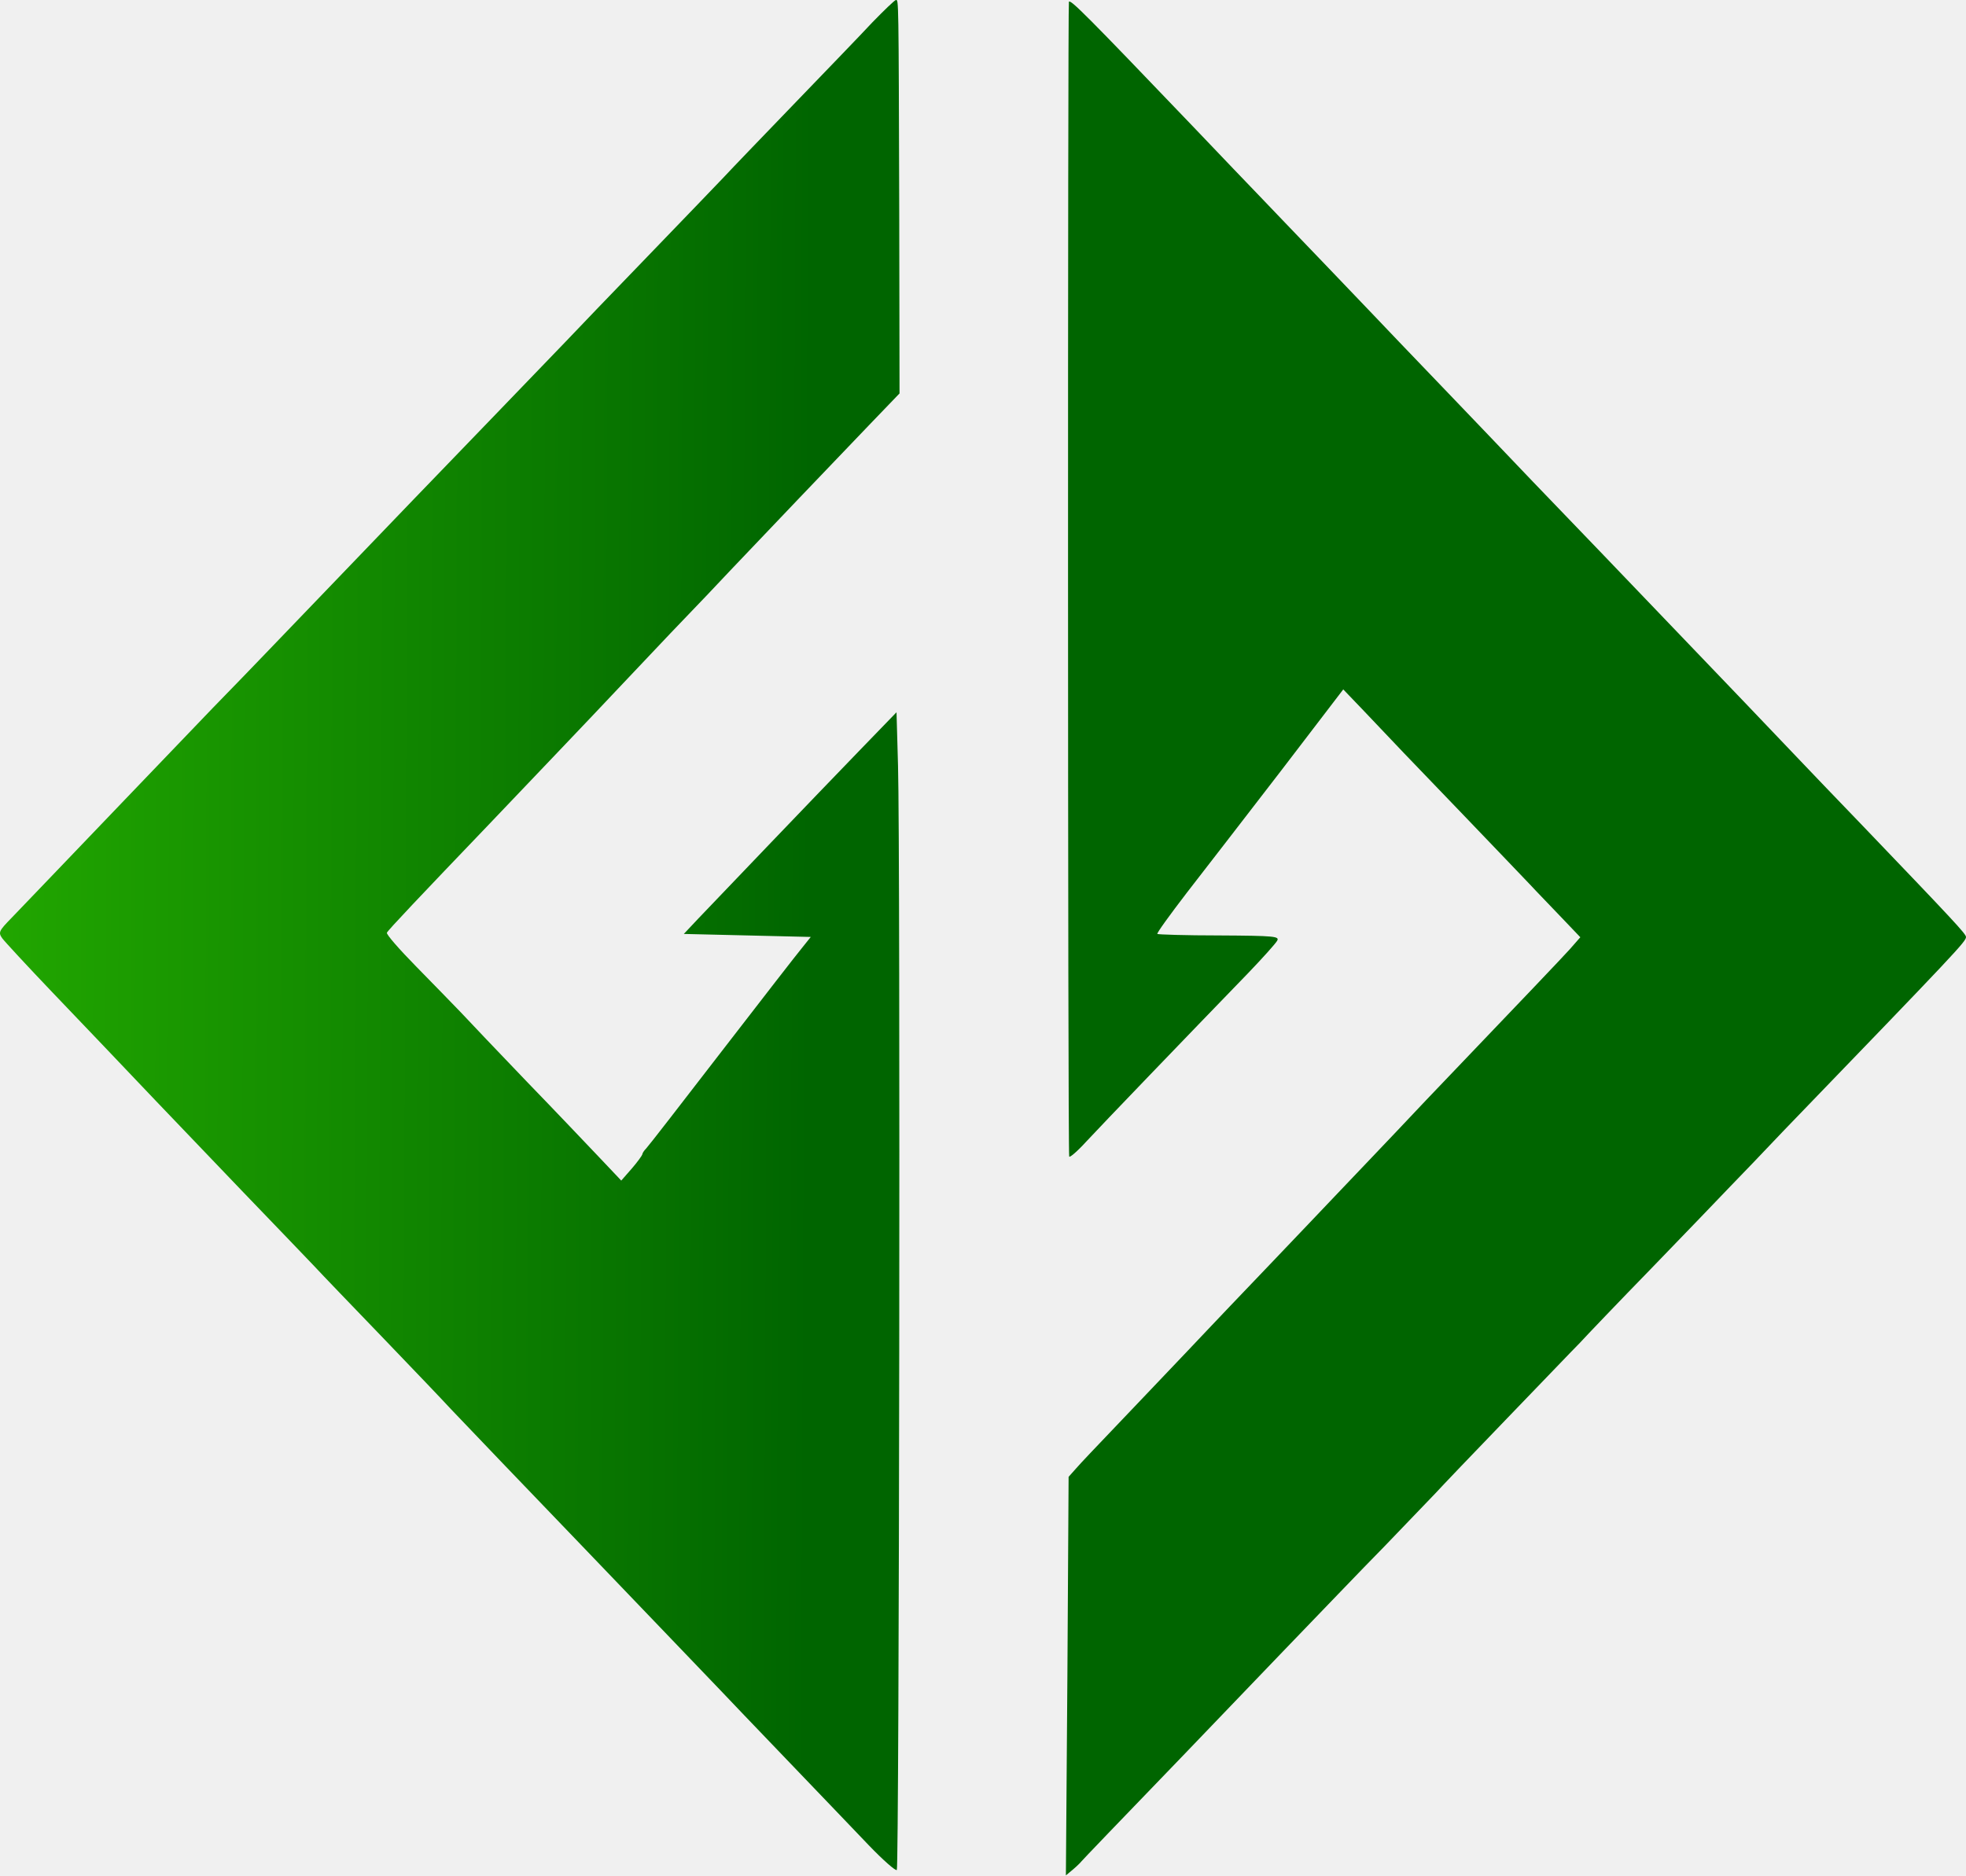
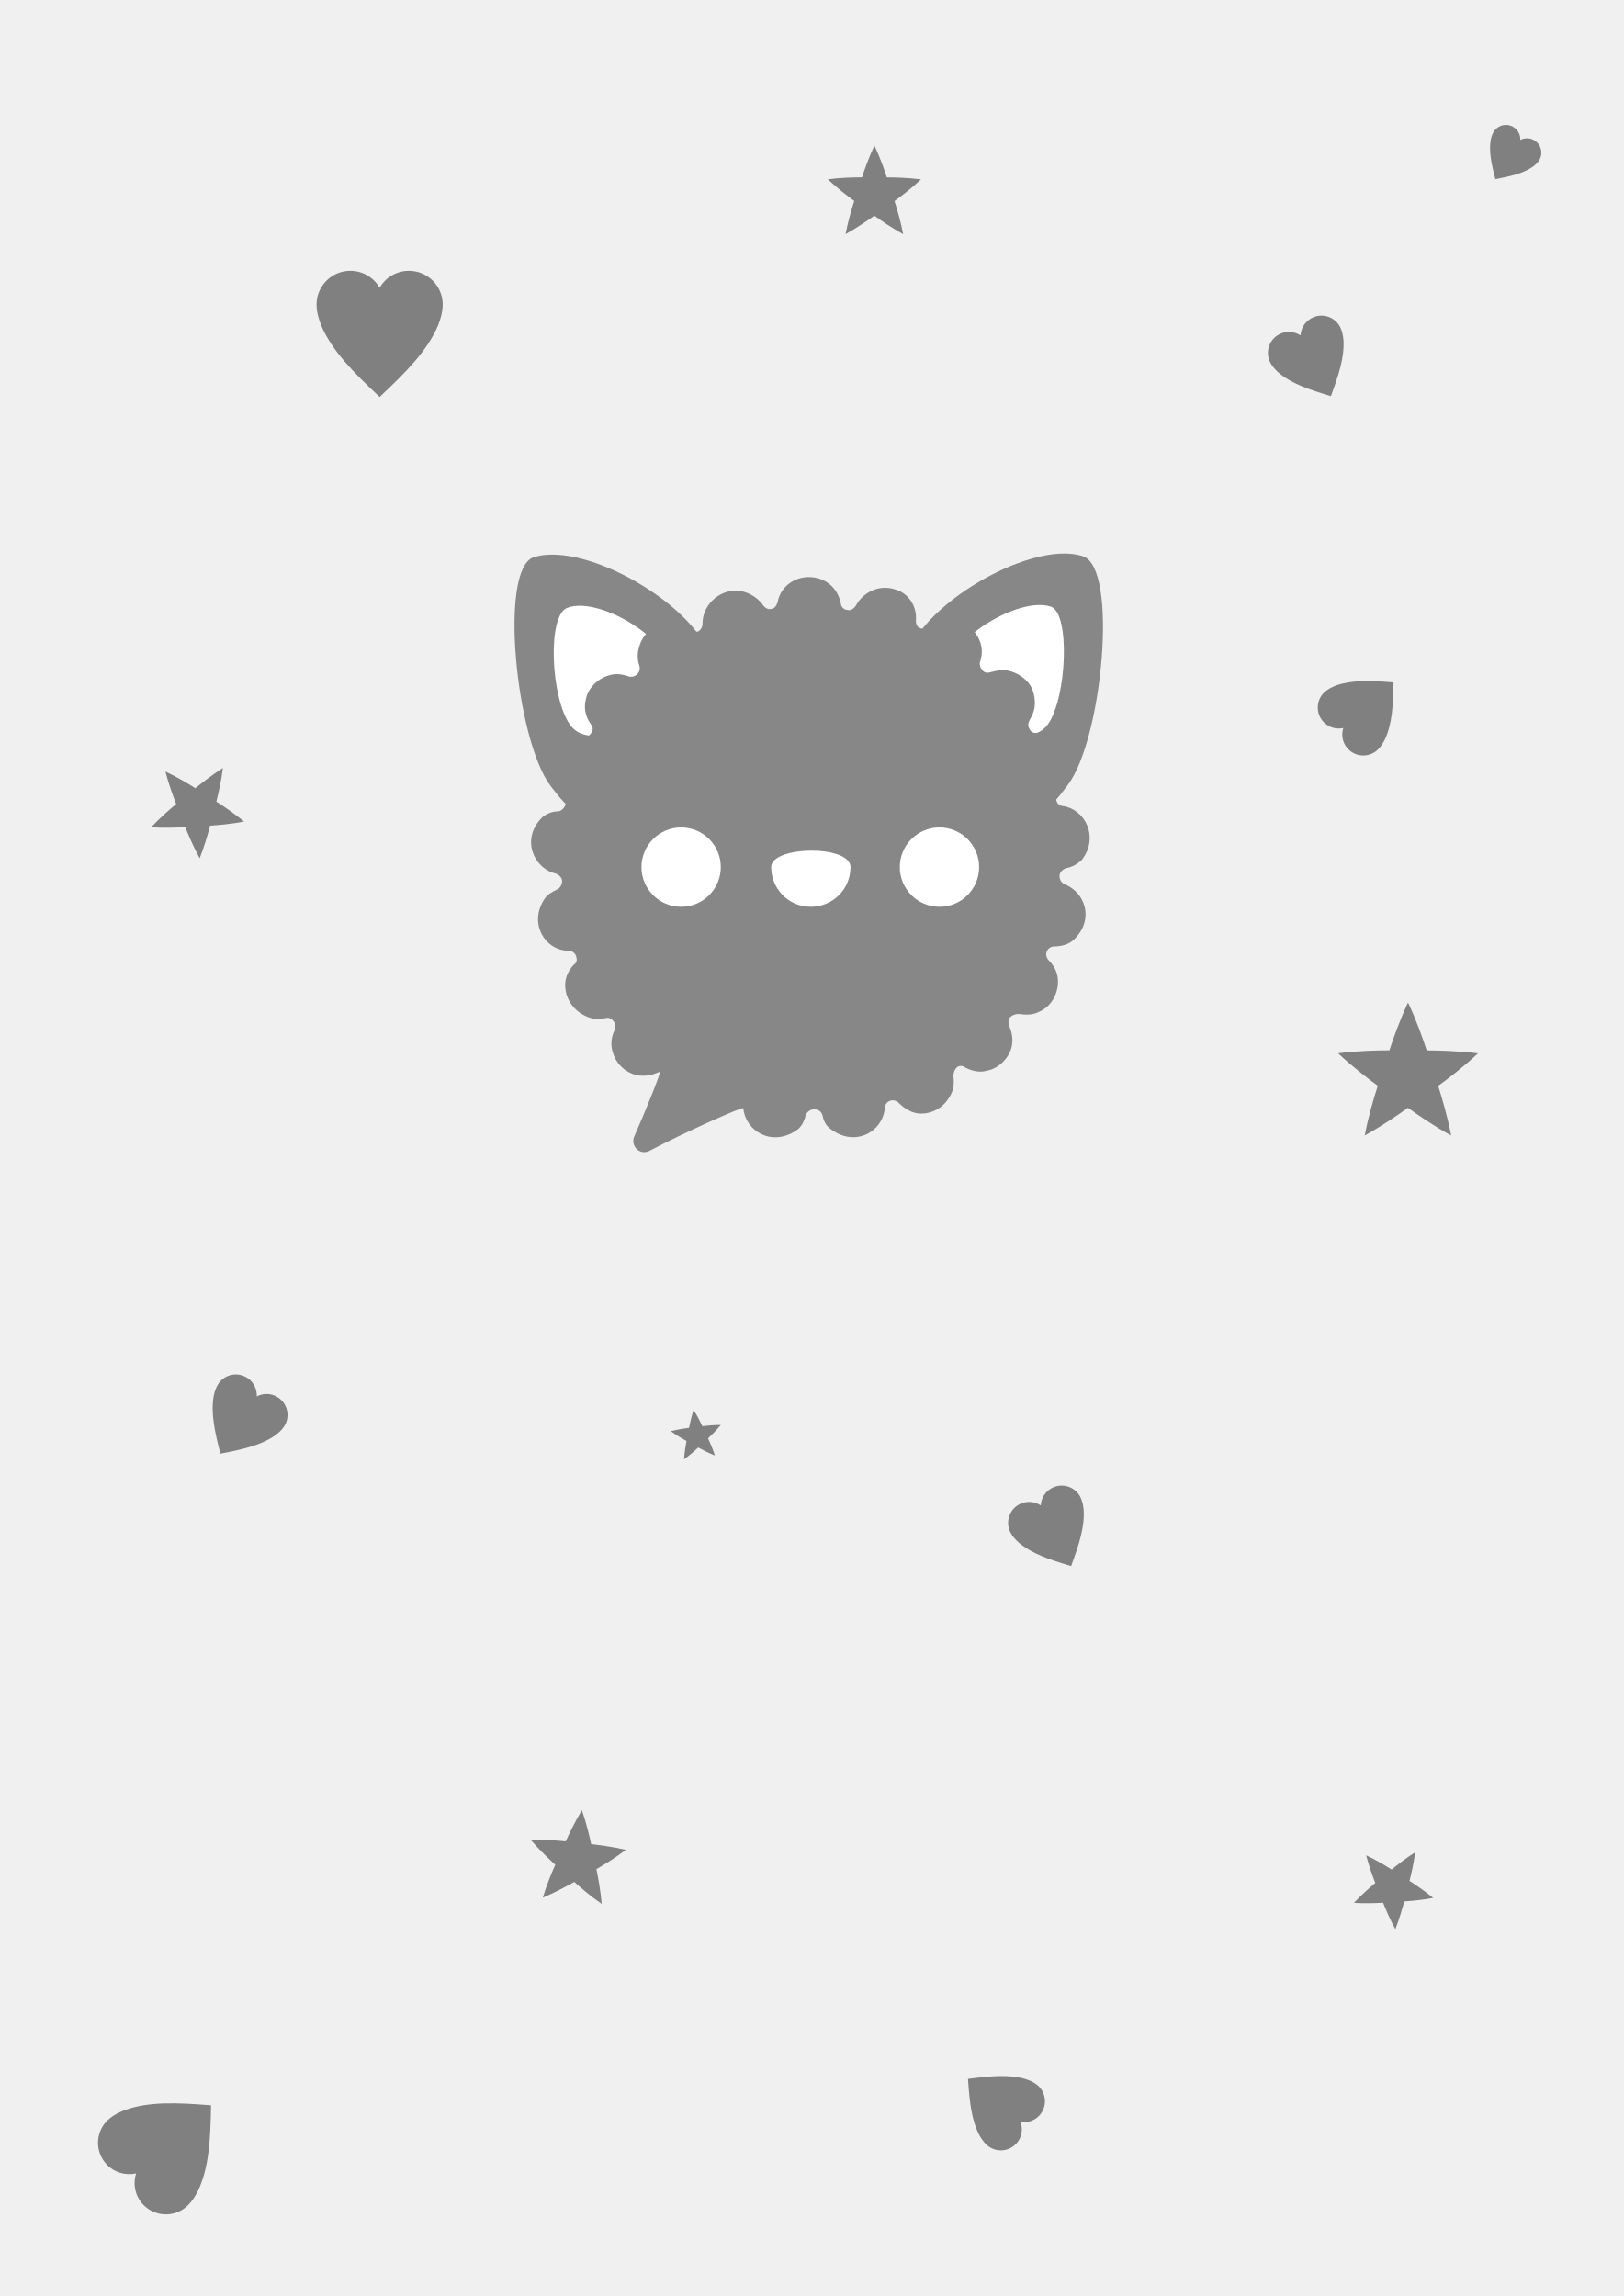
- <svg xmlns="http://www.w3.org/2000/svg" xmlns:xlink="http://www.w3.org/1999/xlink" width="96pt" height="91.592pt" version="1.0" viewBox="0 0 96 91.592" id="svg8">
-   <defs id="defs12">
-     <linearGradient id="linearGradient4633">
-       <stop style="stop-color:#006500;stop-opacity:1" offset="0" id="stop4629" />
-       <stop style="stop-color:#21a600;stop-opacity:1" offset="1" id="stop4631" />
-     </linearGradient>
-     <linearGradient xlink:href="#linearGradient4633" id="linearGradient4637" gradientUnits="userSpaceOnUse" x1="2930" y1="3495" x2="234.794" y2="3507.205" />
-   </defs>
-   <g transform="matrix(.01468996 0 0 -.01468996 -3.451029 97.10106)" fill="#004b00" id="g6">
-     <path d="m3135 6536c-38-41-156-163-261-272-106-110-211-219-234-244-24-25-138-144-254-264s-238-247-271-282c-63-66-429-445-505-524-68-71-419-436-490-510-34-36-115-119-179-185-110-115-471-491-574-599-27-28-69-72-94-98-42-43-44-48-31-67 8-11 83-92 165-178 155-162 190-199 346-363 50-52 179-187 287-300 109-113 216-225 240-250 23-25 127-133 230-240s204-213 224-235c33-35 281-294 436-455 196-204 432-451 461-481 19-20 117-123 219-229s224-234 272-284 90-87 94-83c8 8 12 3389 4 3671l-5 178-120-124c-153-158-478-498-540-563l-47-50 422-10-28-35c-16-19-136-174-268-345-131-170-244-316-251-323s-13-16-13-20c-1-4-16-25-35-47l-35-40-71 75c-39 41-148 156-243 254-94 98-193 202-219 230-27 28-94 97-149 153s-99 106-97 112c3 8 113 124 339 360 103 108 371 389 410 431 23 24 110 116 193 204 84 87 174 182 200 210 92 97 362 380 462 484l100 104-1 601c-2 723-2 707-11 707-5-1-39-34-78-74z" id="path2" style="fill-opacity:1;fill:url(#linearGradient4637)" />
-     <path d="m3788 6604c-4-8-4-3814 1-3839 1-5 27 17 57 50 51 55 324 339 538 560 48 50 91 98 96 107 9 15-6 17-192 18-111 0-204 3-206 5-3 2 42 64 98 137 57 73 197 255 312 404l208 272 68-71c111-117 139-147 328-343 100-104 200-209 224-234 23-25 71-74 105-110l63-66-36-41c-33-36-127-135-478-502-60-64-142-150-181-191s-93-98-120-126c-26-28-125-131-219-230-94-98-186-195-204-214s-103-109-189-199c-225-236-224-235-250-264l-24-27-4-662-5-663 24 20c13 11 25 23 28 27 5 6 119 125 339 353 69 72 218 227 331 345 113 117 264 275 337 349 72 75 148 154 169 176 20 22 128 135 239 250 112 116 220 229 242 251 21 23 128 135 238 248 110 114 227 235 259 269 33 34 114 118 180 188 583 604 606 629 606 644 0 10-42 55-340 366-91 94-185 193-210 219-48 51-225 236-666 696-95 99-196 204-225 234-200 210-402 420-444 464-27 29-133 139-235 246-102 106-205 214-230 240s-124 129-220 230c-356 372-407 423-412 414z" id="path4" style="fill:#006500;fill-opacity:1" />
+ <svg xmlns="http://www.w3.org/2000/svg" width="210mm" height="297mm" viewBox="0 0 210 297" version="1.1" id="svg8">
+   <defs id="defs2" />
+   <g id="layer1">
+     <g id="g3735" transform="matrix(1.386378,0,0,1.386378,53.57229,59.0679)">
+       <path id="path3715" d="m 12.7,30.7 c 4,5.3 1.9,-0.3 7.3,-0.3 5.4,0 8,-5.1 7.9,-10.4 C 27.8,14.7 16.2,7.7 11.1,9.4 c -3.2,1.2 -1.6,17 1.6,21.3 z" class="st0" style="fill:#878787" />
+       <path id="path3717" d="m 14.6,25.1 c 2.3,3 9.3,-1.9 9.3,-5 0,-3.1 -6.7,-7.1 -9.6,-6 -1.9,0.6 -1.6,8.5 0.3,11 z" class="st1" style="fill:#ffffff" />
+       <path id="path3719" d="m 61,30.6 c -3.9,5.3 -1.9,-0.2 -7.3,-0.2 -5.4,0 -8,-5 -8,-10.4 0,-5.4 11.7,-12.4 16.7,-10.7 3.3,1.1 1.8,17 -1.4,21.3 z" class="st0" style="fill:#878787" />
+       <path id="path3721" d="m 59.1,25 c -2.3,3.1 -9.3,-1.8 -9.3,-4.9 0,-3.1 6.7,-7.1 9.6,-6.1 1.8,0.6 1.5,8.5 -0.3,11 z" class="st1" style="fill:#ffffff" />
+       <g id="g3725">
+         <path id="path3723" d="m 30.7,60.8 c 0.2,2.1 2.6,3.6 4.9,2.1 0.5,-0.3 0.8,-0.9 0.9,-1.4 0.1,-0.3 0.4,-0.6 0.8,-0.6 0.4,0 0.7,0.2 0.8,0.6 0.1,0.5 0.3,0.9 0.7,1.2 2.3,1.8 4.9,0.3 5.1,-1.9 0,-0.3 0.2,-0.6 0.5,-0.7 0.3,-0.1 0.6,0 0.8,0.2 0.6,0.6 1.3,1 2.1,1 0,0 0,0 0,0 1,0 2,-0.5 2.6,-1.5 0.4,-0.6 0.5,-1.2 0.4,-2 0,-0.3 0.1,-0.6 0.3,-0.8 0.2,-0.2 0.6,-0.2 0.8,0 0.6,0.3 1.3,0.5 2,0.3 1.1,-0.2 2,-1.1 2.3,-2.1 0.2,-0.7 0.1,-1.4 -0.2,-2.1 -0.1,-0.3 -0.1,-0.6 0.1,-0.8 0.2,-0.2 0.5,-0.3 0.8,-0.3 0.7,0.1 1.3,0.1 1.9,-0.2 0.9,-0.4 1.5,-1.2 1.7,-2.2 0.2,-1 -0.1,-1.9 -0.8,-2.6 -0.2,-0.2 -0.3,-0.5 -0.2,-0.8 0.1,-0.3 0.4,-0.5 0.7,-0.5 0.7,0 1.5,-0.2 2,-0.8 1.7,-1.8 0.9,-4.2 -1,-5 -0.3,-0.1 -0.5,-0.4 -0.5,-0.8 0,-0.3 0.3,-0.6 0.6,-0.7 0.6,-0.1 1.1,-0.4 1.5,-0.8 1.6,-2.1 0.3,-4.7 -1.8,-5 -0.3,0 -0.6,-0.3 -0.6,-0.6 -0.1,-0.3 0,-0.6 0.3,-0.8 0.8,-0.6 1.2,-1.4 1.2,-2.3 0,-0.3 -0.1,-0.7 -0.3,-1 -1.3,-2 -2.1,-2.2 -3,-2.1 -0.3,0 -0.6,-0.1 -0.7,-0.4 -0.2,-0.3 -0.1,-0.6 0,-0.8 0.3,-0.5 0.5,-1 0.5,-1.6 0,-0.7 -0.2,-1.4 -0.6,-1.9 -0.6,-0.7 -1.4,-1.1 -2.3,-1.2 -0.4,0 -0.8,0.1 -1.2,0.2 -0.3,0.1 -0.6,0.1 -0.8,-0.2 -0.2,-0.2 -0.3,-0.5 -0.2,-0.8 0.2,-0.6 0.2,-1.2 0,-1.8 -0.4,-1.1 -1.3,-1.9 -2.5,-2.1 -0.8,-0.1 -1.6,0.1 -2.3,0.7 -0.2,0.2 -0.6,0.2 -0.8,0.1 -0.3,-0.1 -0.4,-0.4 -0.4,-0.7 0.1,-1.2 -0.5,-2.2 -1.4,-2.7 -1.8,-0.9 -3.5,0 -4.2,1.3 -0.2,0.3 -0.5,0.5 -0.8,0.4 -0.3,0 -0.6,-0.3 -0.6,-0.6 -0.2,-1 -0.8,-1.8 -1.7,-2.2 -1.9,-0.8 -3.9,0.3 -4.2,2.1 -0.1,0.3 -0.3,0.6 -0.6,0.6 C 33,14.3 32.7,14.1 32.5,13.8 32,13.1 31,12.5 30,12.5 c -1.6,0 -3,1.3 -3.1,2.9 0,0 0,0.1 0,0.1 v 0.1 c 0,0.3 -0.2,0.6 -0.4,0.7 -0.3,0.1 -0.6,0.1 -0.8,-0.1 -0.6,-0.5 -1.4,-0.7 -2.3,-0.6 -1.1,0.1 -2.1,1 -2.4,2.1 -0.2,0.6 -0.2,1.2 0,1.8 0.1,0.3 0,0.6 -0.2,0.8 -0.2,0.2 -0.5,0.3 -0.8,0.2 -0.6,-0.2 -1.2,-0.3 -1.8,-0.1 -1.1,0.3 -2,1.2 -2.2,2.3 -0.2,0.8 0,1.6 0.5,2.3 0.2,0.2 0.2,0.6 0,0.8 -0.2,0.3 -0.4,0.4 -0.7,0.4 h -0.1 c 0,0 -0.1,0 -0.1,0 -1.6,0 -3,1.3 -3.1,2.9 0,1 0.5,2 1.3,2.6 0.3,0.2 0.4,0.5 0.3,0.8 -0.1,0.3 -0.4,0.6 -0.7,0.6 -0.5,0 -1,0.2 -1.4,0.5 -2.1,2 -0.9,4.8 1.2,5.3 0.3,0.1 0.6,0.4 0.6,0.7 0,0.3 -0.2,0.7 -0.5,0.8 -0.4,0.2 -0.8,0.4 -1.1,0.8 -1.6,2.3 0,4.9 2.2,4.9 0.3,0 0.6,0.2 0.7,0.5 0.1,0.3 0.1,0.6 -0.2,0.8 -0.6,0.6 -0.9,1.4 -0.8,2.2 0.1,1.1 0.8,2.1 1.9,2.6 0.6,0.3 1.2,0.3 1.8,0.2 0.3,-0.1 0.6,0 0.8,0.3 0.2,0.2 0.2,0.6 0.1,0.8 -0.3,0.6 -0.4,1.3 -0.2,2 0.3,1.1 1.1,1.9 2.2,2.2 1,0.2 1.7,-0.1 2.2,-0.3 0.2,-0.1 -1.3,3.6 -2.4,6.1 -0.3,0.8 0.5,1.7 1.4,1.3 3.2,-1.7 8.8,-4.2 8.8,-4 z" class="st0" style="fill:#878787" />
+       </g>
+       <g id="g3733">
+         <circle id="circle3727" r="3.7" cy="38.3" cx="24.9" class="st1" style="fill:#ffffff" />
+         <path id="path3729" d="m 40.7,38.3 c 0,2.1 -1.7,3.7 -3.7,3.7 -2.1,0 -3.7,-1.7 -3.7,-3.7 0,-2 7.4,-2.1 7.4,0 z" class="st1" style="fill:#ffffff" />
+         <circle id="circle3731" r="3.7" cy="38.3" cx="49" class="st1" style="fill:#ffffff" />
+       </g>
+     </g>
+     <g transform="matrix(0.2039494,0,0,0.2039494,53.14749,17.38641)" id="layer1-3">
+       <g transform="matrix(0,-1,-1,0,373.51,516.51)" id="g4845">
+         <g transform="matrix(-0.9996,0,0,1,575.94,-611)" id="g4778">
+           <g transform="matrix(-1,0,0,1,576,611)" id="g4780">
+             <rect x="-438" y="345.36" width="96.038" height="96" transform="scale(-1,1)" style="color:#000000;fill:none" id="rect4782" />
+             <path d="m 430,411.93 c 0,11.675 -9.342,21.174 -20.961,21.429 -5.391,0 -9.6,-1.413 -13.487,-2.857 -16.066,-6.784 -29.485,-20 -45.584,-37.143 16.098,-17.143 29.518,-30.359 45.584,-37.143 3.888,-1.444 8.096,-2.857 13.487,-2.857 11.618,0.254 20.961,9.754 20.961,21.429 0,7.942 -4.327,14.87 -10.748,18.571 6.422,3.701 10.748,10.629 10.748,18.571 z" style="color:#000000;fill:#808080" id="path4849" />
+           </g>
+         </g>
+       </g>
+     </g>
+     <g transform="matrix(0.143316,0,0,0.143316,115.9363,6.424567)" id="layer1-7">
+       <g style="display:inline" id="g4845-5" transform="matrix(0,-1,-1,0,373.5051,516.505)">
+         <g id="g4778-3" transform="matrix(-0.9996045,0,0,1,575.943,-611)">
+           <g style="display:inline" id="g4780-5" transform="matrix(-1,0,0,1,576,611)">
+             <rect transform="scale(-1,1)" y="345.362" x="-438.002" height="96" width="96.038" id="rect4782-6" style="color:#000000;display:inline;overflow:visible;visibility:visible;fill:none;stroke:none;stroke-width:4;marker:none;enable-background:accumulate" />
+             <path id="path4170" d="m 429.999,393.338 c 0,0.004 -9.5e-4,0.007 -0.007,0.009 -0.001,0.007 -0.006,0.007 -0.009,0.009 -0.003,0.006 -0.008,0.008 -0.011,0.009 -0.003,0.006 -0.003,0.006 -0.007,0.009 -10.864,5.06 -21.936,8.971 -28.721,11.194 -0.006,7.314 -0.283,19.36 -1.774,30.841 -0.004,10e-4 -0.006,0.002 -0.009,-0.002 -0.007,10e-4 -0.01,-0.004 -0.013,-0.007 -0.007,-10e-4 -0.009,-0.004 -0.011,-0.007 -0.007,-10e-4 -0.006,-0.002 -0.009,-0.004 -8.172,-8.765 -15.314,-18.083 -19.526,-23.846 -6.96,2.255 -18.508,5.714 -29.893,7.845 -0.002,-0.003 -0.003,-0.004 0,-0.009 -0.003,-0.006 10e-4,-0.01 0.002,-0.013 -0.001,-0.007 10e-4,-0.011 0.002,-0.013 -0.001,-0.007 -0.001,-0.008 0,-0.011 5.814,-10.478 12.471,-20.148 16.653,-25.933 -4.297,-5.92 -11.155,-15.831 -16.7,-25.995 0.002,-0.003 0.006,-0.003 0.011,-0.002 0.004,-0.004 0.01,-0.002 0.013,-0.002 0.006,-0.003 0.011,-0.002 0.013,-0.002 0.006,-0.003 0.007,-0.004 0.011,-0.004 11.766,2.289 23.023,5.632 29.82,7.819 4.305,-5.914 11.613,-15.495 19.569,-23.907 0.003,10e-4 0.006,0.003 0.007,0.009 0.006,0.003 0.006,0.008 0.007,0.011 0.004,0.004 0.006,0.011 0.007,0.013 0.004,0.004 0.007,0.004 0.009,0.009 1.458,11.892 1.755,23.627 1.774,30.764 6.957,2.265 18.332,6.254 28.792,11.218 z" style="color:#000000;display:inline;overflow:visible;visibility:visible;fill:#808080;fill-opacity:1;fill-rule:nonzero;stroke:none;stroke-width:3;marker:none;enable-background:accumulate" />
+           </g>
+         </g>
+       </g>
+     </g>
+     <g transform="matrix(-0.05275813,-0.1332518,0.1332518,-0.05275813,6.966178,108.9407)" id="layer1-7-2">
+       <g style="display:inline" id="g4845-5-9" transform="matrix(0,-1,-1,0,373.5051,516.505)">
+         <g id="g4778-3-1" transform="matrix(-0.9996045,0,0,1,575.943,-611)">
+           <g style="display:inline" id="g4780-5-2" transform="matrix(-1,0,0,1,576,611)">
+             <rect transform="scale(-1,1)" y="345.362" x="-438.002" height="96" width="96.038" id="rect4782-6-7" style="color:#000000;display:inline;overflow:visible;visibility:visible;fill:none;stroke:none;stroke-width:4;marker:none;enable-background:accumulate" />
+             <path id="path4170-0" d="m 429.999,393.338 c 0,0.004 -9.5e-4,0.007 -0.007,0.009 -0.001,0.007 -0.006,0.007 -0.009,0.009 -0.003,0.006 -0.008,0.008 -0.011,0.009 -0.003,0.006 -0.003,0.006 -0.007,0.009 -10.864,5.06 -21.936,8.971 -28.721,11.194 -0.006,7.314 -0.283,19.36 -1.774,30.841 -0.004,10e-4 -0.006,0.002 -0.009,-0.002 -0.007,10e-4 -0.01,-0.004 -0.013,-0.007 -0.007,-10e-4 -0.009,-0.004 -0.011,-0.007 -0.007,-10e-4 -0.006,-0.002 -0.009,-0.004 -8.172,-8.765 -15.314,-18.083 -19.526,-23.846 -6.96,2.255 -18.508,5.714 -29.893,7.845 -0.002,-0.003 -0.003,-0.004 0,-0.009 -0.003,-0.006 10e-4,-0.01 0.002,-0.013 -0.001,-0.007 10e-4,-0.011 0.002,-0.013 -0.001,-0.007 -0.001,-0.008 0,-0.011 5.814,-10.478 12.471,-20.148 16.653,-25.933 -4.297,-5.92 -11.155,-15.831 -16.7,-25.995 0.002,-0.003 0.006,-0.003 0.011,-0.002 0.004,-0.004 0.01,-0.002 0.013,-0.002 0.006,-0.003 0.011,-0.002 0.013,-0.002 0.006,-0.003 0.007,-0.004 0.011,-0.004 11.766,2.289 23.023,5.632 29.82,7.819 4.305,-5.914 11.613,-15.495 19.569,-23.907 0.003,10e-4 0.006,0.003 0.007,0.009 0.006,0.003 0.006,0.008 0.007,0.011 0.004,0.004 0.006,0.011 0.007,0.013 0.004,0.004 0.007,0.004 0.009,0.009 1.458,11.892 1.755,23.627 1.774,30.764 6.957,2.265 18.332,6.254 28.792,11.218 z" style="color:#000000;display:inline;overflow:visible;visibility:visible;fill:#808080;fill-opacity:1;fill-rule:nonzero;stroke:none;stroke-width:3;marker:none;enable-background:accumulate" />
+           </g>
+         </g>
+       </g>
+     </g>
+     <g transform="matrix(0.1133599,-0.05676641,0.05676641,0.1133599,131.3288,182.5773)" id="layer1-3-9">
+       <g transform="matrix(0,-1,-1,0,373.51,516.51)" id="g4845-3">
+         <g transform="matrix(-0.9996,0,0,1,575.94,-611)" id="g4778-6">
+           <g transform="matrix(-1,0,0,1,576,611)" id="g4780-0">
+             <rect x="-438" y="345.36" width="96.038" height="96" transform="scale(-1,1)" style="color:#000000;fill:none" id="rect4782-62" />
+             <path d="m 430,411.93 c 0,11.675 -9.342,21.174 -20.961,21.429 -5.391,0 -9.6,-1.413 -13.487,-2.857 -16.066,-6.784 -29.485,-20 -45.584,-37.143 16.098,-17.143 29.518,-30.359 45.584,-37.143 3.888,-1.444 8.096,-2.857 13.487,-2.857 11.618,0.254 20.961,9.754 20.961,21.429 0,7.942 -4.327,14.87 -10.748,18.571 6.422,3.701 10.748,10.629 10.748,18.571 z" style="color:#000000;fill:#808080" id="path4849-6" />
+           </g>
+         </g>
+       </g>
+     </g>
+     <g transform="matrix(-0.08526503,-0.09382307,0.09382307,-0.08526503,162.9146,100.6082)" id="layer1-3-1">
+       <g transform="matrix(0,-1,-1,0,373.51,516.51)" id="g4845-8">
+         <g transform="matrix(-0.9996,0,0,1,575.94,-611)" id="g4778-7">
+           <g transform="matrix(-1,0,0,1,576,611)" id="g4780-9">
+             <rect x="-438" y="345.36" width="96.038" height="96" transform="scale(-1,1)" style="color:#000000;fill:none" id="rect4782-2" />
+             <path d="m 430,411.93 c 0,11.675 -9.342,21.174 -20.961,21.429 -5.391,0 -9.6,-1.413 -13.487,-2.857 -16.066,-6.784 -29.485,-20 -45.584,-37.143 16.098,-17.143 29.518,-30.359 45.584,-37.143 3.888,-1.444 8.096,-2.857 13.487,-2.857 11.618,0.254 20.961,9.754 20.961,21.429 0,7.942 -4.327,14.87 -10.748,18.571 6.422,3.701 10.748,10.629 10.748,18.571 z" style="color:#000000;fill:#808080" id="path4849-0" />
+           </g>
+         </g>
+       </g>
+     </g>
+     <g transform="matrix(0.1069829,0.06802614,-0.06802614,0.1069829,41.95074,171.5737)" id="layer1-3-2">
+       <g transform="matrix(0,-1,-1,0,373.51,516.51)" id="g4845-37">
+         <g transform="matrix(-0.9996,0,0,1,575.94,-611)" id="g4778-5">
+           <g transform="matrix(-1,0,0,1,576,611)" id="g4780-92">
+             <rect x="-438" y="345.36" width="96.038" height="96" transform="scale(-1,1)" style="color:#000000;fill:none" id="rect4782-28" />
+             <path d="m 430,411.93 c 0,11.675 -9.342,21.174 -20.961,21.429 -5.391,0 -9.6,-1.413 -13.487,-2.857 -16.066,-6.784 -29.485,-20 -45.584,-37.143 16.098,-17.143 29.518,-30.359 45.584,-37.143 3.888,-1.444 8.096,-2.857 13.487,-2.857 11.618,0.254 20.961,9.754 20.961,21.429 0,7.942 -4.327,14.87 -10.748,18.571 6.422,3.701 10.748,10.629 10.748,18.571 z" style="color:#000000;fill:#808080" id="path4849-9" />
+           </g>
+         </g>
+       </g>
+     </g>
+     <g transform="matrix(0.214974,0,0,0.2149739,186.3728,111.0908)" id="layer1-7-7">
+       <g style="display:inline" id="g4845-5-3" transform="matrix(0,-1,-1,0,373.5051,516.505)">
+         <g id="g4778-3-6" transform="matrix(-0.9996045,0,0,1,575.943,-611)">
+           <g style="display:inline" id="g4780-5-1" transform="matrix(-1,0,0,1,576,611)">
+             <rect transform="scale(-1,1)" y="345.362" x="-438.002" height="96" width="96.038" id="rect4782-6-2" style="color:#000000;display:inline;overflow:visible;visibility:visible;fill:none;stroke:none;stroke-width:4;marker:none;enable-background:accumulate" />
+             <path id="path4170-9" d="m 429.999,393.338 c 0,0.004 -9.5e-4,0.007 -0.007,0.009 -0.001,0.007 -0.006,0.007 -0.009,0.009 -0.003,0.006 -0.008,0.008 -0.011,0.009 -0.003,0.006 -0.003,0.006 -0.007,0.009 -10.864,5.06 -21.936,8.971 -28.721,11.194 -0.006,7.314 -0.283,19.36 -1.774,30.841 -0.004,10e-4 -0.006,0.002 -0.009,-0.002 -0.007,10e-4 -0.01,-0.004 -0.013,-0.007 -0.007,-10e-4 -0.009,-0.004 -0.011,-0.007 -0.007,-10e-4 -0.006,-0.002 -0.009,-0.004 -8.172,-8.765 -15.314,-18.083 -19.526,-23.846 -6.96,2.255 -18.508,5.714 -29.893,7.845 -0.002,-0.003 -0.003,-0.004 0,-0.009 -0.003,-0.006 10e-4,-0.01 0.002,-0.013 -0.001,-0.007 10e-4,-0.011 0.002,-0.013 -0.001,-0.007 -0.001,-0.008 0,-0.011 5.814,-10.478 12.471,-20.148 16.653,-25.933 -4.297,-5.92 -11.155,-15.831 -16.7,-25.995 0.002,-0.003 0.006,-0.003 0.011,-0.002 0.004,-0.004 0.01,-0.002 0.013,-0.002 0.006,-0.003 0.011,-0.002 0.013,-0.002 0.006,-0.003 0.007,-0.004 0.011,-0.004 11.766,2.289 23.023,5.632 29.82,7.819 4.305,-5.914 11.613,-15.495 19.569,-23.907 0.003,10e-4 0.006,0.003 0.007,0.009 0.006,0.003 0.006,0.008 0.007,0.011 0.004,0.004 0.006,0.011 0.007,0.013 0.004,0.004 0.007,0.004 0.009,0.009 1.458,11.892 1.755,23.627 1.774,30.764 6.957,2.265 18.332,6.254 28.792,11.218 z" style="color:#000000;display:inline;overflow:visible;visibility:visible;fill:#808080;fill-opacity:1;fill-rule:nonzero;stroke:none;stroke-width:3;marker:none;enable-background:accumulate" />
+           </g>
+         </g>
+       </g>
+     </g>
+     <g transform="matrix(-0.08041856,0.09800893,-0.09800893,-0.08041856,139.9199,284.2488)" id="layer1-3-1-3">
+       <g transform="matrix(0,-1,-1,0,373.51,516.51)" id="g4845-8-1">
+         <g transform="matrix(-0.9996,0,0,1,575.94,-611)" id="g4778-7-9">
+           <g transform="matrix(-1,0,0,1,576,611)" id="g4780-9-4">
+             <rect x="-438" y="345.36" width="96.038" height="96" transform="scale(-1,1)" style="color:#000000;fill:none" id="rect4782-2-7" />
+             <path d="m 430,411.93 c 0,11.675 -9.342,21.174 -20.961,21.429 -5.391,0 -9.6,-1.413 -13.487,-2.857 -16.066,-6.784 -29.485,-20 -45.584,-37.143 16.098,-17.143 29.518,-30.359 45.584,-37.143 3.888,-1.444 8.096,-2.857 13.487,-2.857 11.618,0.254 20.961,9.754 20.961,21.429 0,7.942 -4.327,14.87 -10.748,18.571 6.422,3.701 10.748,10.629 10.748,18.571 z" style="color:#000000;fill:#808080" id="path4849-0-8" />
+           </g>
+         </g>
+       </g>
+     </g>
+     <g transform="matrix(0.01456664,-0.07599603,0.07599603,0.01456664,80.48079,182.363)" id="layer1-7-2-4">
+       <g style="display:inline" id="g4845-5-9-5" transform="matrix(0,-1,-1,0,373.5051,516.505)">
+         <g id="g4778-3-1-0" transform="matrix(-0.9996045,0,0,1,575.943,-611)">
+           <g style="display:inline" id="g4780-5-2-3" transform="matrix(-1,0,0,1,576,611)">
+             <rect transform="scale(-1,1)" y="345.362" x="-438.002" height="96" width="96.038" id="rect4782-6-7-6" style="color:#000000;display:inline;overflow:visible;visibility:visible;fill:none;stroke:none;stroke-width:4;marker:none;enable-background:accumulate" />
+             <path id="path4170-0-1" d="m 429.999,393.338 c 0,0.004 -9.5e-4,0.007 -0.007,0.009 -0.001,0.007 -0.006,0.007 -0.009,0.009 -0.003,0.006 -0.008,0.008 -0.011,0.009 -0.003,0.006 -0.003,0.006 -0.007,0.009 -10.864,5.06 -21.936,8.971 -28.721,11.194 -0.006,7.314 -0.283,19.36 -1.774,30.841 -0.004,10e-4 -0.006,0.002 -0.009,-0.002 -0.007,10e-4 -0.01,-0.004 -0.013,-0.007 -0.007,-10e-4 -0.009,-0.004 -0.011,-0.007 -0.007,-10e-4 -0.006,-0.002 -0.009,-0.004 -8.172,-8.765 -15.314,-18.083 -19.526,-23.846 -6.96,2.255 -18.508,5.714 -29.893,7.845 -0.002,-0.003 -0.003,-0.004 0,-0.009 -0.003,-0.006 10e-4,-0.01 0.002,-0.013 -0.001,-0.007 10e-4,-0.011 0.002,-0.013 -0.001,-0.007 -0.001,-0.008 0,-0.011 5.814,-10.478 12.471,-20.148 16.653,-25.933 -4.297,-5.92 -11.155,-15.831 -16.7,-25.995 0.002,-0.003 0.006,-0.003 0.011,-0.002 0.004,-0.004 0.01,-0.002 0.013,-0.002 0.006,-0.003 0.011,-0.002 0.013,-0.002 0.006,-0.003 0.007,-0.004 0.011,-0.004 11.766,2.289 23.023,5.632 29.82,7.819 4.305,-5.914 11.613,-15.495 19.569,-23.907 0.003,10e-4 0.006,0.003 0.007,0.009 0.006,0.003 0.006,0.008 0.007,0.011 0.004,0.004 0.006,0.011 0.007,0.013 0.004,0.004 0.007,0.004 0.009,0.009 1.458,11.892 1.755,23.627 1.774,30.764 6.957,2.265 18.332,6.254 28.792,11.218 z" style="color:#000000;display:inline;overflow:visible;visibility:visible;fill:#808080;fill-opacity:1;fill-rule:nonzero;stroke:none;stroke-width:3;marker:none;enable-background:accumulate" />
+           </g>
+         </g>
+       </g>
+     </g>
+     <g transform="matrix(-0.1276538,0.07360069,-0.07360069,-0.1276538,81.65311,258.7833)" id="layer1-7-2-0">
+       <g style="display:inline" id="g4845-5-9-6" transform="matrix(0,-1,-1,0,373.5051,516.505)">
+         <g id="g4778-3-1-3" transform="matrix(-0.9996045,0,0,1,575.943,-611)">
+           <g style="display:inline" id="g4780-5-2-2" transform="matrix(-1,0,0,1,576,611)">
+             <rect transform="scale(-1,1)" y="345.362" x="-438.002" height="96" width="96.038" id="rect4782-6-7-0" style="color:#000000;display:inline;overflow:visible;visibility:visible;fill:none;stroke:none;stroke-width:4;marker:none;enable-background:accumulate" />
+             <path id="path4170-0-6" d="m 429.999,393.338 c 0,0.004 -9.5e-4,0.007 -0.007,0.009 -0.001,0.007 -0.006,0.007 -0.009,0.009 -0.003,0.006 -0.008,0.008 -0.011,0.009 -0.003,0.006 -0.003,0.006 -0.007,0.009 -10.864,5.06 -21.936,8.971 -28.721,11.194 -0.006,7.314 -0.283,19.36 -1.774,30.841 -0.004,10e-4 -0.006,0.002 -0.009,-0.002 -0.007,10e-4 -0.01,-0.004 -0.013,-0.007 -0.007,-10e-4 -0.009,-0.004 -0.011,-0.007 -0.007,-10e-4 -0.006,-0.002 -0.009,-0.004 -8.172,-8.765 -15.314,-18.083 -19.526,-23.846 -6.96,2.255 -18.508,5.714 -29.893,7.845 -0.002,-0.003 -0.003,-0.004 0,-0.009 -0.003,-0.006 10e-4,-0.01 0.002,-0.013 -0.001,-0.007 10e-4,-0.011 0.002,-0.013 -0.001,-0.007 -0.001,-0.008 0,-0.011 5.814,-10.478 12.471,-20.148 16.653,-25.933 -4.297,-5.92 -11.155,-15.831 -16.7,-25.995 0.002,-0.003 0.006,-0.003 0.011,-0.002 0.004,-0.004 0.01,-0.002 0.013,-0.002 0.006,-0.003 0.011,-0.002 0.013,-0.002 0.006,-0.003 0.007,-0.004 0.011,-0.004 11.766,2.289 23.023,5.632 29.82,7.819 4.305,-5.914 11.613,-15.495 19.569,-23.907 0.003,10e-4 0.006,0.003 0.007,0.009 0.006,0.003 0.006,0.008 0.007,0.011 0.004,0.004 0.006,0.011 0.007,0.013 0.004,0.004 0.007,0.004 0.009,0.009 1.458,11.892 1.755,23.627 1.774,30.764 6.957,2.265 18.332,6.254 28.792,11.218 z" style="color:#000000;display:inline;overflow:visible;visibility:visible;fill:#808080;fill-opacity:1;fill-rule:nonzero;stroke:none;stroke-width:3;marker:none;enable-background:accumulate" />
+           </g>
+         </g>
+       </g>
+     </g>
+     <g transform="matrix(-0.1272551,-0.1400277,0.1400277,-0.1272551,1.4536,290.7409)" id="layer1-3-1-1">
+       <g transform="matrix(0,-1,-1,0,373.51,516.51)" id="g4845-8-5">
+         <g transform="matrix(-0.9996,0,0,1,575.94,-611)" id="g4778-7-5">
+           <g transform="matrix(-1,0,0,1,576,611)" id="g4780-9-47">
+             <rect x="-438" y="345.36" width="96.038" height="96" transform="scale(-1,1)" style="color:#000000;fill:none" id="rect4782-2-6" />
+             <path d="m 430,411.93 c 0,11.675 -9.342,21.174 -20.961,21.429 -5.391,0 -9.6,-1.413 -13.487,-2.857 -16.066,-6.784 -29.485,-20 -45.584,-37.143 16.098,-17.143 29.518,-30.359 45.584,-37.143 3.888,-1.444 8.096,-2.857 13.487,-2.857 11.618,0.254 20.961,9.754 20.961,21.429 0,7.942 -4.327,14.87 -10.748,18.571 6.422,3.701 10.748,10.629 10.748,18.571 z" style="color:#000000;fill:#808080" id="path4849-0-5" />
+           </g>
+         </g>
+       </g>
+     </g>
+     <g transform="matrix(-0.04494106,-0.1135081,0.1135081,-0.04494106,164.4001,247.7795)" id="layer1-7-2-6">
+       <g style="display:inline" id="g4845-5-9-9" transform="matrix(0,-1,-1,0,373.5051,516.505)">
+         <g id="g4778-3-1-37" transform="matrix(-0.9996045,0,0,1,575.943,-611)">
+           <g style="display:inline" id="g4780-5-2-4" transform="matrix(-1,0,0,1,576,611)">
+             <rect transform="scale(-1,1)" y="345.362" x="-438.002" height="96" width="96.038" id="rect4782-6-7-5" style="color:#000000;display:inline;overflow:visible;visibility:visible;fill:none;stroke:none;stroke-width:4;marker:none;enable-background:accumulate" />
+             <path id="path4170-0-2" d="m 429.999,393.338 c 0,0.004 -9.5e-4,0.007 -0.007,0.009 -0.001,0.007 -0.006,0.007 -0.009,0.009 -0.003,0.006 -0.008,0.008 -0.011,0.009 -0.003,0.006 -0.003,0.006 -0.007,0.009 -10.864,5.06 -21.936,8.971 -28.721,11.194 -0.006,7.314 -0.283,19.36 -1.774,30.841 -0.004,10e-4 -0.006,0.002 -0.009,-0.002 -0.007,10e-4 -0.01,-0.004 -0.013,-0.007 -0.007,-10e-4 -0.009,-0.004 -0.011,-0.007 -0.007,-10e-4 -0.006,-0.002 -0.009,-0.004 -8.172,-8.765 -15.314,-18.083 -19.526,-23.846 -6.96,2.255 -18.508,5.714 -29.893,7.845 -0.002,-0.003 -0.003,-0.004 0,-0.009 -0.003,-0.006 10e-4,-0.01 0.002,-0.013 -0.001,-0.007 10e-4,-0.011 0.002,-0.013 -0.001,-0.007 -0.001,-0.008 0,-0.011 5.814,-10.478 12.471,-20.148 16.653,-25.933 -4.297,-5.92 -11.155,-15.831 -16.7,-25.995 0.002,-0.003 0.006,-0.003 0.011,-0.002 0.004,-0.004 0.01,-0.002 0.013,-0.002 0.006,-0.003 0.011,-0.002 0.013,-0.002 0.006,-0.003 0.007,-0.004 0.011,-0.004 11.766,2.289 23.023,5.632 29.82,7.819 4.305,-5.914 11.613,-15.495 19.569,-23.907 0.003,10e-4 0.006,0.003 0.007,0.009 0.006,0.003 0.006,0.008 0.007,0.011 0.004,0.004 0.006,0.011 0.007,0.013 0.004,0.004 0.007,0.004 0.009,0.009 1.458,11.892 1.755,23.627 1.774,30.764 6.957,2.265 18.332,6.254 28.792,11.218 z" style="color:#000000;display:inline;overflow:visible;visibility:visible;fill:#808080;fill-opacity:1;fill-rule:nonzero;stroke:none;stroke-width:3;marker:none;enable-background:accumulate" />
+           </g>
+         </g>
+       </g>
+     </g>
+     <g transform="matrix(0.1133599,-0.05676641,0.05676641,0.1133599,164.9309,31.23567)" id="layer1-3-9-5">
+       <g transform="matrix(0,-1,-1,0,373.51,516.51)" id="g4845-3-4">
+         <g transform="matrix(-0.9996,0,0,1,575.94,-611)" id="g4778-6-7">
+           <g transform="matrix(-1,0,0,1,576,611)" id="g4780-0-4">
+             <rect x="-438" y="345.36" width="96.038" height="96" transform="scale(-1,1)" style="color:#000000;fill:none" id="rect4782-62-4" />
+             <path d="m 430,411.93 c 0,11.675 -9.342,21.174 -20.961,21.429 -5.391,0 -9.6,-1.413 -13.487,-2.857 -16.066,-6.784 -29.485,-20 -45.584,-37.143 16.098,-17.143 29.518,-30.359 45.584,-37.143 3.888,-1.444 8.096,-2.857 13.487,-2.857 11.618,0.254 20.961,9.754 20.961,21.429 0,7.942 -4.327,14.87 -10.748,18.571 6.422,3.701 10.748,10.629 10.748,18.571 z" style="color:#000000;fill:#808080" id="path4849-6-3" />
+           </g>
+         </g>
+       </g>
+     </g>
+     <g transform="matrix(0.07328708,0.04660033,-0.04660033,0.07328708,202.6129,11.89896)" id="layer1-3-2-0">
+       <g transform="matrix(0,-1,-1,0,373.51,516.51)" id="g4845-37-7">
+         <g transform="matrix(-0.9996,0,0,1,575.94,-611)" id="g4778-5-8">
+           <g transform="matrix(-1,0,0,1,576,611)" id="g4780-92-6">
+             <rect x="-438" y="345.36" width="96.038" height="96" transform="scale(-1,1)" style="color:#000000;fill:none" id="rect4782-28-8" />
+             <path d="m 430,411.93 c 0,11.675 -9.342,21.174 -20.961,21.429 -5.391,0 -9.6,-1.413 -13.487,-2.857 -16.066,-6.784 -29.485,-20 -45.584,-37.143 16.098,-17.143 29.518,-30.359 45.584,-37.143 3.888,-1.444 8.096,-2.857 13.487,-2.857 11.618,0.254 20.961,9.754 20.961,21.429 0,7.942 -4.327,14.87 -10.748,18.571 6.422,3.701 10.748,10.629 10.748,18.571 z" style="color:#000000;fill:#808080" id="path4849-9-8" />
+           </g>
+         </g>
+       </g>
+     </g>
  </g>
+   <style id="style3713" type="text/css">
+ 	.st0{fill:#878787;}
+ 	.st1{fill:#FFFFFF;}
+ </style>
</svg>
